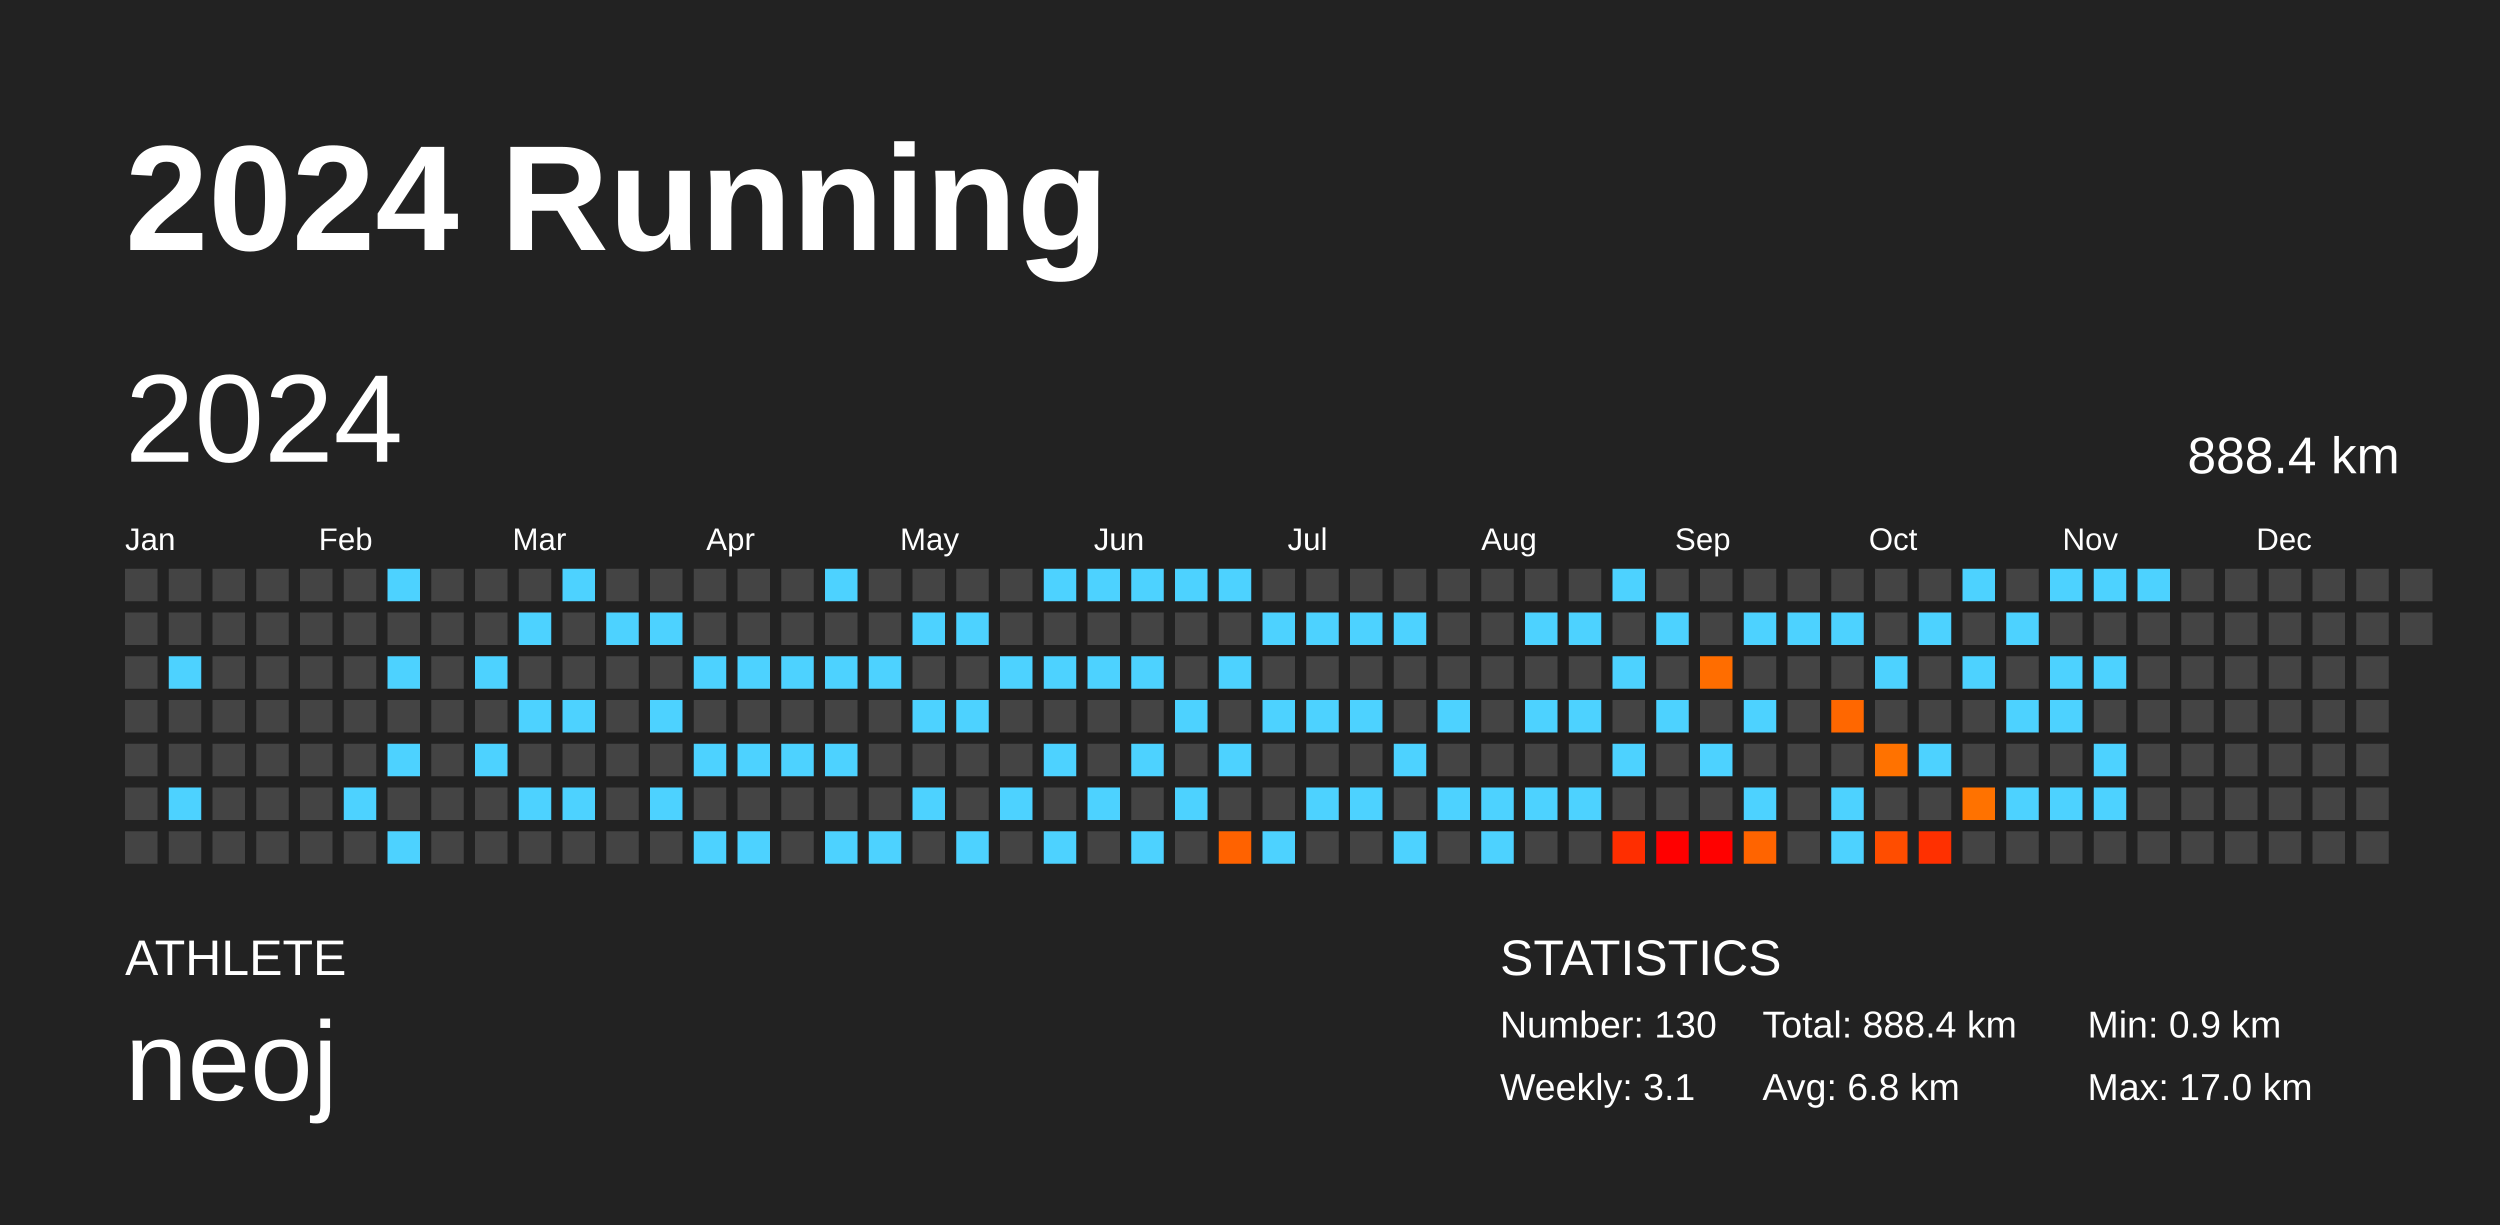
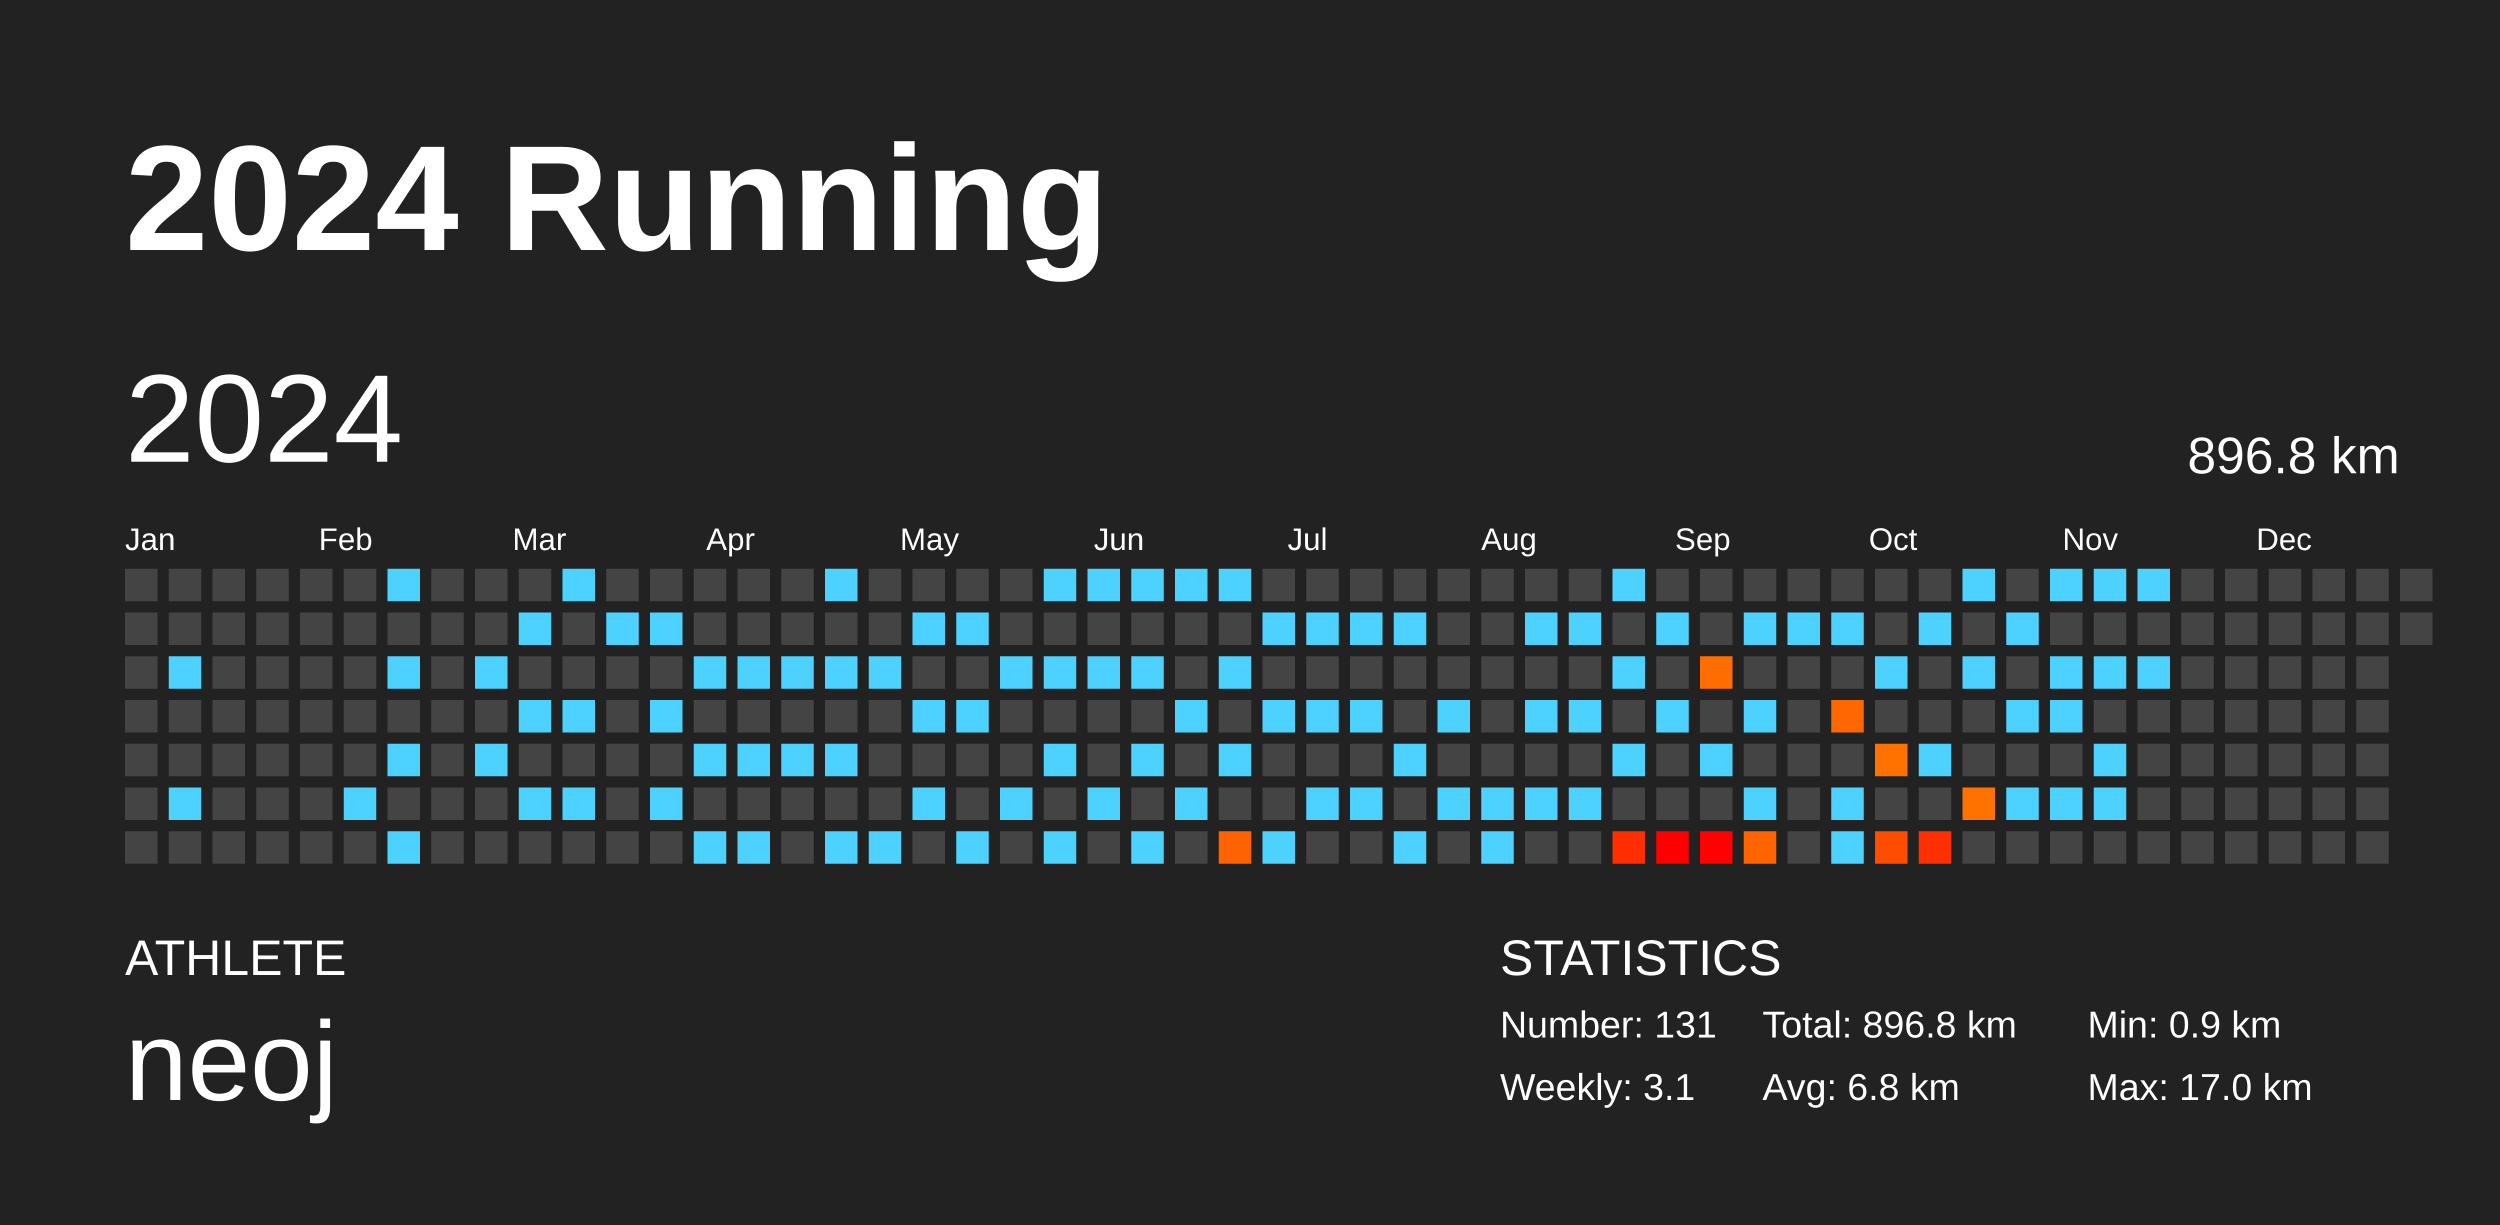
<svg xmlns="http://www.w3.org/2000/svg" baseProfile="full" height="98mm" version="1.1" viewBox="0,0,200,98" width="200mm">
  <defs />
  <rect fill="#222222" height="98" width="200" x="0" y="0" />
  <text fill="#FFFFFF" style="font-size:12px; font-family:Arial; font-weight:bold;" x="10" y="20">2024 Running</text>
  <text fill="#FFFFFF" style="font-size:4px; font-family:Arial" x="10" y="78">ATHLETE</text>
  <text fill="#FFFFFF" style="font-size:9px; font-family:Arial" x="10" y="88">neoj</text>
  <text fill="#FFFFFF" style="font-size:4px; font-family:Arial" x="120" y="78">STATISTICS</text>
-   <text fill="#FFFFFF" style="font-size:3px; font-family:Arial" x="120" y="83">Number: 130</text>
+   <text fill="#FFFFFF" style="font-size:3px; font-family:Arial" x="120" y="83">Number: 131</text>
  <text fill="#FFFFFF" style="font-size:3px; font-family:Arial" x="120" y="88">Weekly: 3.1</text>
-   <text fill="#FFFFFF" style="font-size:3px; font-family:Arial" x="141" y="83">Total: 888.4 km</text>
+   <text fill="#FFFFFF" style="font-size:3px; font-family:Arial" x="141" y="83">Total: 896.8 km</text>
  <text fill="#FFFFFF" style="font-size:3px; font-family:Arial" x="141" y="88">Avg: 6.8 km</text>
  <text fill="#FFFFFF" style="font-size:3px; font-family:Arial" x="167" y="83">Min: 0.9 km</text>
  <text fill="#FFFFFF" style="font-size:3px; font-family:Arial" x="167" y="88">Max: 17.0 km</text>
  <text dominant-baseline="hanging" fill="#FFFFFF" style="font-size:10.0px; font-family:Arial;" x="10" y="30">2024</text>
-   <text dominant-baseline="hanging" fill="#FFFFFF" style="font-size:4.125px; font-family:Arial;" x="175" y="35">888.4 km</text>
+   <text dominant-baseline="hanging" fill="#FFFFFF" style="font-size:4.125px; font-family:Arial;" x="175" y="35">896.8 km</text>
  <text fill="#FFFFFF" style="font-size:2.5px; font-family:Arial" x="10.0" y="44">Jan</text>
  <text fill="#FFFFFF" style="font-size:2.5px; font-family:Arial" x="25.5" y="44">Feb</text>
  <text fill="#FFFFFF" style="font-size:2.5px; font-family:Arial" x="41.0" y="44">Mar</text>
  <text fill="#FFFFFF" style="font-size:2.5px; font-family:Arial" x="56.5" y="44">Apr</text>
  <text fill="#FFFFFF" style="font-size:2.5px; font-family:Arial" x="72.0" y="44">May</text>
  <text fill="#FFFFFF" style="font-size:2.5px; font-family:Arial" x="87.5" y="44">Jun</text>
  <text fill="#FFFFFF" style="font-size:2.5px; font-family:Arial" x="103.0" y="44">Jul</text>
  <text fill="#FFFFFF" style="font-size:2.5px; font-family:Arial" x="118.5" y="44">Aug</text>
  <text fill="#FFFFFF" style="font-size:2.5px; font-family:Arial" x="134.0" y="44">Sep</text>
  <text fill="#FFFFFF" style="font-size:2.5px; font-family:Arial" x="149.5" y="44">Oct</text>
  <text fill="#FFFFFF" style="font-size:2.5px; font-family:Arial" x="165.0" y="44">Nov</text>
  <text fill="#FFFFFF" style="font-size:2.5px; font-family:Arial" x="180.5" y="44">Dec</text>
  <rect fill="#444444" height="2.6" width="2.6" x="10.0" y="45.5" />
  <rect fill="#444444" height="2.6" width="2.6" x="10.0" y="49.0" />
  <rect fill="#444444" height="2.6" width="2.6" x="10.0" y="52.5" />
  <rect fill="#444444" height="2.6" width="2.6" x="10.0" y="56.0" />
  <rect fill="#444444" height="2.6" width="2.6" x="10.0" y="59.5" />
  <rect fill="#444444" height="2.6" width="2.6" x="10.0" y="63.0" />
  <rect fill="#444444" height="2.6" width="2.6" x="10.0" y="66.5" />
  <rect fill="#444444" height="2.6" width="2.6" x="13.5" y="45.5" />
  <rect fill="#444444" height="2.6" width="2.6" x="13.5" y="49.0" />
  <rect fill="#4dd2ff" height="2.6" width="2.6" x="13.5" y="52.5" />
  <rect fill="#444444" height="2.6" width="2.6" x="13.5" y="56.0" />
  <rect fill="#444444" height="2.6" width="2.6" x="13.5" y="59.5" />
  <rect fill="#4dd2ff" height="2.6" width="2.6" x="13.5" y="63.0" />
  <rect fill="#444444" height="2.6" width="2.6" x="13.5" y="66.5" />
  <rect fill="#444444" height="2.6" width="2.6" x="17.0" y="45.5" />
  <rect fill="#444444" height="2.6" width="2.6" x="17.0" y="49.0" />
  <rect fill="#444444" height="2.6" width="2.6" x="17.0" y="52.5" />
  <rect fill="#444444" height="2.6" width="2.6" x="17.0" y="56.0" />
  <rect fill="#444444" height="2.6" width="2.6" x="17.0" y="59.5" />
  <rect fill="#444444" height="2.6" width="2.6" x="17.0" y="63.0" />
  <rect fill="#444444" height="2.6" width="2.6" x="17.0" y="66.5" />
  <rect fill="#444444" height="2.6" width="2.6" x="20.5" y="45.5" />
  <rect fill="#444444" height="2.6" width="2.6" x="20.5" y="49.0" />
  <rect fill="#444444" height="2.6" width="2.6" x="20.5" y="52.5" />
  <rect fill="#444444" height="2.6" width="2.6" x="20.5" y="56.0" />
  <rect fill="#444444" height="2.6" width="2.6" x="20.5" y="59.5" />
  <rect fill="#444444" height="2.6" width="2.6" x="20.5" y="63.0" />
  <rect fill="#444444" height="2.6" width="2.6" x="20.5" y="66.5" />
  <rect fill="#444444" height="2.6" width="2.6" x="24.0" y="45.5" />
  <rect fill="#444444" height="2.6" width="2.6" x="24.0" y="49.0" />
  <rect fill="#444444" height="2.6" width="2.6" x="24.0" y="52.5" />
  <rect fill="#444444" height="2.6" width="2.6" x="24.0" y="56.0" />
  <rect fill="#444444" height="2.6" width="2.6" x="24.0" y="59.5" />
  <rect fill="#444444" height="2.6" width="2.6" x="24.0" y="63.0" />
  <rect fill="#444444" height="2.6" width="2.6" x="24.0" y="66.5" />
  <rect fill="#444444" height="2.6" width="2.6" x="27.5" y="45.5" />
  <rect fill="#444444" height="2.6" width="2.6" x="27.5" y="49.0" />
  <rect fill="#444444" height="2.6" width="2.6" x="27.5" y="52.5" />
  <rect fill="#444444" height="2.6" width="2.6" x="27.5" y="56.0" />
  <rect fill="#444444" height="2.6" width="2.6" x="27.5" y="59.5" />
  <rect fill="#4dd2ff" height="2.6" width="2.6" x="27.5" y="63.0" />
  <rect fill="#444444" height="2.6" width="2.6" x="27.5" y="66.5" />
  <rect fill="#4dd2ff" height="2.6" width="2.6" x="31.0" y="45.5" />
  <rect fill="#444444" height="2.6" width="2.6" x="31.0" y="49.0" />
  <rect fill="#4dd2ff" height="2.6" width="2.6" x="31.0" y="52.5" />
  <rect fill="#444444" height="2.6" width="2.6" x="31.0" y="56.0" />
  <rect fill="#4dd2ff" height="2.6" width="2.6" x="31.0" y="59.5" />
  <rect fill="#444444" height="2.6" width="2.6" x="31.0" y="63.0" />
  <rect fill="#4dd2ff" height="2.6" width="2.6" x="31.0" y="66.5" />
  <rect fill="#444444" height="2.6" width="2.6" x="34.5" y="45.5" />
  <rect fill="#444444" height="2.6" width="2.6" x="34.5" y="49.0" />
  <rect fill="#444444" height="2.6" width="2.6" x="34.5" y="52.5" />
  <rect fill="#444444" height="2.6" width="2.6" x="34.5" y="56.0" />
  <rect fill="#444444" height="2.6" width="2.6" x="34.5" y="59.5" />
  <rect fill="#444444" height="2.6" width="2.6" x="34.5" y="63.0" />
  <rect fill="#444444" height="2.6" width="2.6" x="34.5" y="66.5" />
  <rect fill="#444444" height="2.6" width="2.6" x="38.0" y="45.5" />
  <rect fill="#444444" height="2.6" width="2.6" x="38.0" y="49.0" />
  <rect fill="#4dd2ff" height="2.6" width="2.6" x="38.0" y="52.5" />
  <rect fill="#444444" height="2.6" width="2.6" x="38.0" y="56.0" />
  <rect fill="#4dd2ff" height="2.6" width="2.6" x="38.0" y="59.5" />
  <rect fill="#444444" height="2.6" width="2.6" x="38.0" y="63.0" />
  <rect fill="#444444" height="2.6" width="2.6" x="38.0" y="66.5" />
  <rect fill="#444444" height="2.6" width="2.6" x="41.5" y="45.5" />
  <rect fill="#4dd2ff" height="2.6" width="2.6" x="41.5" y="49.0" />
  <rect fill="#444444" height="2.6" width="2.6" x="41.5" y="52.5" />
  <rect fill="#4dd2ff" height="2.6" width="2.6" x="41.5" y="56.0" />
  <rect fill="#444444" height="2.6" width="2.6" x="41.5" y="59.5" />
  <rect fill="#4dd2ff" height="2.6" width="2.6" x="41.5" y="63.0" />
  <rect fill="#444444" height="2.6" width="2.6" x="41.5" y="66.5" />
  <rect fill="#4dd2ff" height="2.6" width="2.6" x="45.0" y="45.5" />
  <rect fill="#444444" height="2.6" width="2.6" x="45.0" y="49.0" />
  <rect fill="#444444" height="2.6" width="2.6" x="45.0" y="52.5" />
  <rect fill="#4dd2ff" height="2.6" width="2.6" x="45.0" y="56.0" />
  <rect fill="#444444" height="2.6" width="2.6" x="45.0" y="59.5" />
  <rect fill="#4dd2ff" height="2.6" width="2.6" x="45.0" y="63.0" />
  <rect fill="#444444" height="2.6" width="2.6" x="45.0" y="66.5" />
  <rect fill="#444444" height="2.6" width="2.6" x="48.5" y="45.5" />
  <rect fill="#4dd2ff" height="2.6" width="2.6" x="48.5" y="49.0" />
  <rect fill="#444444" height="2.6" width="2.6" x="48.5" y="52.5" />
  <rect fill="#444444" height="2.6" width="2.6" x="48.5" y="56.0" />
  <rect fill="#444444" height="2.6" width="2.6" x="48.5" y="59.5" />
  <rect fill="#444444" height="2.6" width="2.6" x="48.5" y="63.0" />
  <rect fill="#444444" height="2.6" width="2.6" x="48.5" y="66.5" />
  <rect fill="#444444" height="2.6" width="2.6" x="52.0" y="45.5" />
  <rect fill="#4dd2ff" height="2.6" width="2.6" x="52.0" y="49.0" />
  <rect fill="#444444" height="2.6" width="2.6" x="52.0" y="52.5" />
  <rect fill="#4dd2ff" height="2.6" width="2.6" x="52.0" y="56.0" />
  <rect fill="#444444" height="2.6" width="2.6" x="52.0" y="59.5" />
  <rect fill="#4dd2ff" height="2.6" width="2.6" x="52.0" y="63.0" />
  <rect fill="#444444" height="2.6" width="2.6" x="52.0" y="66.5" />
  <rect fill="#444444" height="2.6" width="2.6" x="55.5" y="45.5" />
  <rect fill="#444444" height="2.6" width="2.6" x="55.5" y="49.0" />
  <rect fill="#4dd2ff" height="2.6" width="2.6" x="55.5" y="52.5" />
  <rect fill="#444444" height="2.6" width="2.6" x="55.5" y="56.0" />
  <rect fill="#4dd2ff" height="2.6" width="2.6" x="55.5" y="59.5" />
  <rect fill="#444444" height="2.6" width="2.6" x="55.5" y="63.0" />
  <rect fill="#4dd2ff" height="2.6" width="2.6" x="55.5" y="66.5" />
  <rect fill="#444444" height="2.6" width="2.6" x="59.0" y="45.5" />
  <rect fill="#444444" height="2.6" width="2.6" x="59.0" y="49.0" />
  <rect fill="#4dd2ff" height="2.6" width="2.6" x="59.0" y="52.5" />
  <rect fill="#444444" height="2.6" width="2.6" x="59.0" y="56.0" />
  <rect fill="#4dd2ff" height="2.6" width="2.6" x="59.0" y="59.5" />
  <rect fill="#444444" height="2.6" width="2.6" x="59.0" y="63.0" />
  <rect fill="#4dd2ff" height="2.6" width="2.6" x="59.0" y="66.5" />
  <rect fill="#444444" height="2.6" width="2.6" x="62.5" y="45.5" />
  <rect fill="#444444" height="2.6" width="2.6" x="62.5" y="49.0" />
  <rect fill="#4dd2ff" height="2.6" width="2.6" x="62.5" y="52.5" />
  <rect fill="#444444" height="2.6" width="2.6" x="62.5" y="56.0" />
  <rect fill="#4dd2ff" height="2.6" width="2.6" x="62.5" y="59.5" />
  <rect fill="#444444" height="2.6" width="2.6" x="62.5" y="63.0" />
  <rect fill="#444444" height="2.6" width="2.6" x="62.5" y="66.5" />
  <rect fill="#4dd2ff" height="2.6" width="2.6" x="66.0" y="45.5" />
  <rect fill="#444444" height="2.6" width="2.6" x="66.0" y="49.0" />
  <rect fill="#4dd2ff" height="2.6" width="2.6" x="66.0" y="52.5" />
  <rect fill="#444444" height="2.6" width="2.6" x="66.0" y="56.0" />
  <rect fill="#4dd2ff" height="2.6" width="2.6" x="66.0" y="59.5" />
  <rect fill="#444444" height="2.6" width="2.6" x="66.0" y="63.0" />
  <rect fill="#4dd2ff" height="2.6" width="2.6" x="66.0" y="66.5" />
  <rect fill="#444444" height="2.6" width="2.6" x="69.5" y="45.5" />
  <rect fill="#444444" height="2.6" width="2.6" x="69.5" y="49.0" />
  <rect fill="#4dd2ff" height="2.6" width="2.6" x="69.5" y="52.5" />
  <rect fill="#444444" height="2.6" width="2.6" x="69.5" y="56.0" />
  <rect fill="#444444" height="2.6" width="2.6" x="69.5" y="59.5" />
  <rect fill="#444444" height="2.6" width="2.6" x="69.5" y="63.0" />
  <rect fill="#4dd2ff" height="2.6" width="2.6" x="69.5" y="66.5" />
  <rect fill="#444444" height="2.6" width="2.6" x="73.0" y="45.5" />
  <rect fill="#4dd2ff" height="2.6" width="2.6" x="73.0" y="49.0" />
  <rect fill="#444444" height="2.6" width="2.6" x="73.0" y="52.5" />
  <rect fill="#4dd2ff" height="2.6" width="2.6" x="73.0" y="56.0" />
  <rect fill="#444444" height="2.6" width="2.6" x="73.0" y="59.5" />
  <rect fill="#4dd2ff" height="2.6" width="2.6" x="73.0" y="63.0" />
  <rect fill="#444444" height="2.6" width="2.6" x="73.0" y="66.5" />
  <rect fill="#444444" height="2.6" width="2.6" x="76.5" y="45.5" />
  <rect fill="#4dd2ff" height="2.6" width="2.6" x="76.5" y="49.0" />
  <rect fill="#444444" height="2.6" width="2.6" x="76.5" y="52.5" />
  <rect fill="#4dd2ff" height="2.6" width="2.6" x="76.5" y="56.0" />
  <rect fill="#444444" height="2.6" width="2.6" x="76.5" y="59.5" />
  <rect fill="#444444" height="2.6" width="2.6" x="76.5" y="63.0" />
  <rect fill="#4dd2ff" height="2.6" width="2.6" x="76.5" y="66.5" />
  <rect fill="#444444" height="2.6" width="2.6" x="80.0" y="45.5" />
  <rect fill="#444444" height="2.6" width="2.6" x="80.0" y="49.0" />
  <rect fill="#4dd2ff" height="2.6" width="2.6" x="80.0" y="52.5" />
  <rect fill="#444444" height="2.6" width="2.6" x="80.0" y="56.0" />
  <rect fill="#444444" height="2.6" width="2.6" x="80.0" y="59.5" />
  <rect fill="#4dd2ff" height="2.6" width="2.6" x="80.0" y="63.0" />
  <rect fill="#444444" height="2.6" width="2.6" x="80.0" y="66.5" />
  <rect fill="#4dd2ff" height="2.6" width="2.6" x="83.5" y="45.5" />
  <rect fill="#444444" height="2.6" width="2.6" x="83.5" y="49.0" />
  <rect fill="#4dd2ff" height="2.6" width="2.6" x="83.5" y="52.5" />
  <rect fill="#444444" height="2.6" width="2.6" x="83.5" y="56.0" />
  <rect fill="#4dd2ff" height="2.6" width="2.6" x="83.5" y="59.5" />
  <rect fill="#444444" height="2.6" width="2.6" x="83.5" y="63.0" />
  <rect fill="#4dd2ff" height="2.6" width="2.6" x="83.5" y="66.5" />
  <rect fill="#4dd2ff" height="2.6" width="2.6" x="87.0" y="45.5" />
  <rect fill="#444444" height="2.6" width="2.6" x="87.0" y="49.0" />
  <rect fill="#4dd2ff" height="2.6" width="2.6" x="87.0" y="52.5" />
  <rect fill="#444444" height="2.6" width="2.6" x="87.0" y="56.0" />
  <rect fill="#444444" height="2.6" width="2.6" x="87.0" y="59.5" />
  <rect fill="#4dd2ff" height="2.6" width="2.6" x="87.0" y="63.0" />
  <rect fill="#444444" height="2.6" width="2.6" x="87.0" y="66.5" />
  <rect fill="#4dd2ff" height="2.6" width="2.6" x="90.5" y="45.5" />
  <rect fill="#444444" height="2.6" width="2.6" x="90.5" y="49.0" />
  <rect fill="#4dd2ff" height="2.6" width="2.6" x="90.5" y="52.5" />
  <rect fill="#444444" height="2.6" width="2.6" x="90.5" y="56.0" />
  <rect fill="#4dd2ff" height="2.6" width="2.6" x="90.5" y="59.5" />
  <rect fill="#444444" height="2.6" width="2.6" x="90.5" y="63.0" />
  <rect fill="#4dd2ff" height="2.6" width="2.6" x="90.5" y="66.5" />
  <rect fill="#4dd2ff" height="2.6" width="2.6" x="94.0" y="45.5" />
  <rect fill="#444444" height="2.6" width="2.6" x="94.0" y="49.0" />
  <rect fill="#444444" height="2.6" width="2.6" x="94.0" y="52.5" />
  <rect fill="#4dd2ff" height="2.6" width="2.6" x="94.0" y="56.0" />
  <rect fill="#444444" height="2.6" width="2.6" x="94.0" y="59.5" />
  <rect fill="#4dd2ff" height="2.6" width="2.6" x="94.0" y="63.0" />
  <rect fill="#444444" height="2.6" width="2.6" x="94.0" y="66.5" />
  <rect fill="#4dd2ff" height="2.6" width="2.6" x="97.5" y="45.5" />
  <rect fill="#444444" height="2.6" width="2.6" x="97.5" y="49.0" />
  <rect fill="#4dd2ff" height="2.6" width="2.6" x="97.5" y="52.5" />
  <rect fill="#444444" height="2.6" width="2.6" x="97.5" y="56.0" />
  <rect fill="#4dd2ff" height="2.6" width="2.6" x="97.5" y="59.5" />
  <rect fill="#444444" height="2.6" width="2.6" x="97.5" y="63.0" />
  <rect fill="#ff6200" height="2.6" width="2.6" x="97.5" y="66.5" />
  <rect fill="#444444" height="2.6" width="2.6" x="101.0" y="45.5" />
  <rect fill="#4dd2ff" height="2.6" width="2.6" x="101.0" y="49.0" />
  <rect fill="#444444" height="2.6" width="2.6" x="101.0" y="52.5" />
  <rect fill="#4dd2ff" height="2.6" width="2.6" x="101.0" y="56.0" />
  <rect fill="#444444" height="2.6" width="2.6" x="101.0" y="59.5" />
  <rect fill="#444444" height="2.6" width="2.6" x="101.0" y="63.0" />
  <rect fill="#4dd2ff" height="2.6" width="2.6" x="101.0" y="66.5" />
  <rect fill="#444444" height="2.6" width="2.6" x="104.5" y="45.5" />
  <rect fill="#4dd2ff" height="2.6" width="2.6" x="104.5" y="49.0" />
  <rect fill="#444444" height="2.6" width="2.6" x="104.5" y="52.5" />
  <rect fill="#4dd2ff" height="2.6" width="2.6" x="104.5" y="56.0" />
  <rect fill="#444444" height="2.6" width="2.6" x="104.5" y="59.5" />
  <rect fill="#4dd2ff" height="2.6" width="2.6" x="104.5" y="63.0" />
  <rect fill="#444444" height="2.6" width="2.6" x="104.5" y="66.5" />
  <rect fill="#444444" height="2.6" width="2.6" x="108.0" y="45.5" />
  <rect fill="#4dd2ff" height="2.6" width="2.6" x="108.0" y="49.0" />
  <rect fill="#444444" height="2.6" width="2.6" x="108.0" y="52.5" />
  <rect fill="#4dd2ff" height="2.6" width="2.6" x="108.0" y="56.0" />
  <rect fill="#444444" height="2.6" width="2.6" x="108.0" y="59.5" />
  <rect fill="#4dd2ff" height="2.6" width="2.6" x="108.0" y="63.0" />
  <rect fill="#444444" height="2.6" width="2.6" x="108.0" y="66.5" />
  <rect fill="#444444" height="2.6" width="2.6" x="111.5" y="45.5" />
  <rect fill="#4dd2ff" height="2.6" width="2.6" x="111.5" y="49.0" />
  <rect fill="#444444" height="2.6" width="2.6" x="111.5" y="52.5" />
  <rect fill="#444444" height="2.6" width="2.6" x="111.5" y="56.0" />
  <rect fill="#4dd2ff" height="2.6" width="2.6" x="111.5" y="59.5" />
  <rect fill="#444444" height="2.6" width="2.6" x="111.5" y="63.0" />
  <rect fill="#4dd2ff" height="2.6" width="2.6" x="111.5" y="66.5" />
  <rect fill="#444444" height="2.6" width="2.6" x="115.0" y="45.5" />
  <rect fill="#444444" height="2.6" width="2.6" x="115.0" y="49.0" />
  <rect fill="#444444" height="2.6" width="2.6" x="115.0" y="52.5" />
  <rect fill="#4dd2ff" height="2.6" width="2.6" x="115.0" y="56.0" />
  <rect fill="#444444" height="2.6" width="2.6" x="115.0" y="59.5" />
  <rect fill="#4dd2ff" height="2.6" width="2.6" x="115.0" y="63.0" />
  <rect fill="#444444" height="2.6" width="2.6" x="115.0" y="66.5" />
  <rect fill="#444444" height="2.6" width="2.6" x="118.5" y="45.5" />
  <rect fill="#444444" height="2.6" width="2.6" x="118.5" y="49.0" />
  <rect fill="#444444" height="2.6" width="2.6" x="118.5" y="52.5" />
  <rect fill="#444444" height="2.6" width="2.6" x="118.5" y="56.0" />
  <rect fill="#444444" height="2.6" width="2.6" x="118.5" y="59.5" />
  <rect fill="#4dd2ff" height="2.6" width="2.6" x="118.5" y="63.0" />
  <rect fill="#4dd2ff" height="2.6" width="2.6" x="118.5" y="66.5" />
  <rect fill="#444444" height="2.6" width="2.6" x="122.0" y="45.5" />
  <rect fill="#4dd2ff" height="2.6" width="2.6" x="122.0" y="49.0" />
  <rect fill="#444444" height="2.6" width="2.6" x="122.0" y="52.5" />
  <rect fill="#4dd2ff" height="2.6" width="2.6" x="122.0" y="56.0" />
  <rect fill="#444444" height="2.6" width="2.6" x="122.0" y="59.5" />
  <rect fill="#4dd2ff" height="2.6" width="2.6" x="122.0" y="63.0" />
  <rect fill="#444444" height="2.6" width="2.6" x="122.0" y="66.5" />
  <rect fill="#444444" height="2.6" width="2.6" x="125.5" y="45.5" />
  <rect fill="#4dd2ff" height="2.6" width="2.6" x="125.5" y="49.0" />
  <rect fill="#444444" height="2.6" width="2.6" x="125.5" y="52.5" />
  <rect fill="#4dd2ff" height="2.6" width="2.6" x="125.5" y="56.0" />
  <rect fill="#444444" height="2.6" width="2.6" x="125.5" y="59.5" />
  <rect fill="#4dd2ff" height="2.6" width="2.6" x="125.5" y="63.0" />
  <rect fill="#444444" height="2.6" width="2.6" x="125.5" y="66.5" />
  <rect fill="#4dd2ff" height="2.6" width="2.6" x="129.0" y="45.5" />
  <rect fill="#444444" height="2.6" width="2.6" x="129.0" y="49.0" />
  <rect fill="#4dd2ff" height="2.6" width="2.6" x="129.0" y="52.5" />
  <rect fill="#444444" height="2.6" width="2.6" x="129.0" y="56.0" />
  <rect fill="#4dd2ff" height="2.6" width="2.6" x="129.0" y="59.5" />
  <rect fill="#444444" height="2.6" width="2.6" x="129.0" y="63.0" />
  <rect fill="#ff2e00" height="2.6" width="2.6" x="129.0" y="66.5" />
  <rect fill="#444444" height="2.6" width="2.6" x="132.5" y="45.5" />
  <rect fill="#4dd2ff" height="2.6" width="2.6" x="132.5" y="49.0" />
  <rect fill="#444444" height="2.6" width="2.6" x="132.5" y="52.5" />
  <rect fill="#4dd2ff" height="2.6" width="2.6" x="132.5" y="56.0" />
  <rect fill="#444444" height="2.6" width="2.6" x="132.5" y="59.5" />
  <rect fill="#444444" height="2.6" width="2.6" x="132.5" y="63.0" />
  <rect fill="#ff0000" height="2.6" width="2.6" x="132.5" y="66.5" />
  <rect fill="#444444" height="2.6" width="2.6" x="136.0" y="45.5" />
  <rect fill="#444444" height="2.6" width="2.6" x="136.0" y="49.0" />
  <rect fill="#ff6d00" height="2.6" width="2.6" x="136.0" y="52.5" />
  <rect fill="#444444" height="2.6" width="2.6" x="136.0" y="56.0" />
  <rect fill="#4dd2ff" height="2.6" width="2.6" x="136.0" y="59.5" />
  <rect fill="#444444" height="2.6" width="2.6" x="136.0" y="63.0" />
  <rect fill="#ff0100" height="2.6" width="2.6" x="136.0" y="66.5" />
  <rect fill="#444444" height="2.6" width="2.6" x="139.5" y="45.5" />
  <rect fill="#4dd2ff" height="2.6" width="2.6" x="139.5" y="49.0" />
  <rect fill="#444444" height="2.6" width="2.6" x="139.5" y="52.5" />
  <rect fill="#4dd2ff" height="2.6" width="2.6" x="139.5" y="56.0" />
  <rect fill="#444444" height="2.6" width="2.6" x="139.5" y="59.5" />
  <rect fill="#4dd2ff" height="2.6" width="2.6" x="139.5" y="63.0" />
  <rect fill="#ff6400" height="2.6" width="2.6" x="139.5" y="66.5" />
  <rect fill="#444444" height="2.6" width="2.6" x="143.0" y="45.5" />
  <rect fill="#4dd2ff" height="2.6" width="2.6" x="143.0" y="49.0" />
  <rect fill="#444444" height="2.6" width="2.6" x="143.0" y="52.5" />
  <rect fill="#444444" height="2.6" width="2.6" x="143.0" y="56.0" />
  <rect fill="#444444" height="2.6" width="2.6" x="143.0" y="59.5" />
  <rect fill="#444444" height="2.6" width="2.6" x="143.0" y="63.0" />
  <rect fill="#444444" height="2.6" width="2.6" x="143.0" y="66.5" />
  <rect fill="#444444" height="2.6" width="2.6" x="146.5" y="45.5" />
  <rect fill="#4dd2ff" height="2.6" width="2.6" x="146.5" y="49.0" />
  <rect fill="#444444" height="2.6" width="2.6" x="146.5" y="52.5" />
  <rect fill="#ff6700" height="2.6" width="2.6" x="146.5" y="56.0" />
  <rect fill="#444444" height="2.6" width="2.6" x="146.5" y="59.5" />
  <rect fill="#4dd2ff" height="2.6" width="2.6" x="146.5" y="63.0" />
  <rect fill="#4dd2ff" height="2.6" width="2.6" x="146.5" y="66.5" />
  <rect fill="#444444" height="2.6" width="2.6" x="150.0" y="45.5" />
  <rect fill="#444444" height="2.6" width="2.6" x="150.0" y="49.0" />
  <rect fill="#4dd2ff" height="2.6" width="2.6" x="150.0" y="52.5" />
  <rect fill="#444444" height="2.6" width="2.6" x="150.0" y="56.0" />
  <rect fill="#ff7200" height="2.6" width="2.6" x="150.0" y="59.5" />
  <rect fill="#444444" height="2.6" width="2.6" x="150.0" y="63.0" />
  <rect fill="#ff4d00" height="2.6" width="2.6" x="150.0" y="66.5" />
  <rect fill="#444444" height="2.6" width="2.6" x="153.5" y="45.5" />
  <rect fill="#4dd2ff" height="2.6" width="2.6" x="153.5" y="49.0" />
  <rect fill="#444444" height="2.6" width="2.6" x="153.5" y="52.5" />
  <rect fill="#444444" height="2.6" width="2.6" x="153.5" y="56.0" />
  <rect fill="#4dd2ff" height="2.6" width="2.6" x="153.5" y="59.5" />
  <rect fill="#444444" height="2.6" width="2.6" x="153.5" y="63.0" />
  <rect fill="#ff3000" height="2.6" width="2.6" x="153.5" y="66.5" />
  <rect fill="#4dd2ff" height="2.6" width="2.6" x="157.0" y="45.5" />
  <rect fill="#444444" height="2.6" width="2.6" x="157.0" y="49.0" />
  <rect fill="#4dd2ff" height="2.6" width="2.6" x="157.0" y="52.5" />
  <rect fill="#444444" height="2.6" width="2.6" x="157.0" y="56.0" />
  <rect fill="#444444" height="2.6" width="2.6" x="157.0" y="59.5" />
  <rect fill="#ff7200" height="2.6" width="2.6" x="157.0" y="63.0" />
  <rect fill="#444444" height="2.6" width="2.6" x="157.0" y="66.5" />
  <rect fill="#444444" height="2.6" width="2.6" x="160.5" y="45.5" />
  <rect fill="#4dd2ff" height="2.6" width="2.6" x="160.5" y="49.0" />
  <rect fill="#444444" height="2.6" width="2.6" x="160.5" y="52.5" />
  <rect fill="#4dd2ff" height="2.6" width="2.6" x="160.5" y="56.0" />
  <rect fill="#444444" height="2.6" width="2.6" x="160.5" y="59.5" />
  <rect fill="#4dd2ff" height="2.6" width="2.6" x="160.5" y="63.0" />
  <rect fill="#444444" height="2.6" width="2.6" x="160.5" y="66.5" />
  <rect fill="#4dd2ff" height="2.6" width="2.6" x="164.0" y="45.5" />
  <rect fill="#444444" height="2.6" width="2.6" x="164.0" y="49.0" />
  <rect fill="#4dd2ff" height="2.6" width="2.6" x="164.0" y="52.5" />
  <rect fill="#4dd2ff" height="2.6" width="2.6" x="164.0" y="56.0" />
  <rect fill="#444444" height="2.6" width="2.6" x="164.0" y="59.5" />
  <rect fill="#4dd2ff" height="2.6" width="2.6" x="164.0" y="63.0" />
  <rect fill="#444444" height="2.6" width="2.6" x="164.0" y="66.5" />
  <rect fill="#4dd2ff" height="2.6" width="2.6" x="167.5" y="45.5" />
  <rect fill="#444444" height="2.6" width="2.6" x="167.5" y="49.0" />
  <rect fill="#4dd2ff" height="2.6" width="2.6" x="167.5" y="52.5" />
  <rect fill="#444444" height="2.6" width="2.6" x="167.5" y="56.0" />
  <rect fill="#4dd2ff" height="2.6" width="2.6" x="167.5" y="59.5" />
  <rect fill="#4dd2ff" height="2.6" width="2.6" x="167.5" y="63.0" />
  <rect fill="#444444" height="2.6" width="2.6" x="167.5" y="66.5" />
  <rect fill="#4dd2ff" height="2.6" width="2.6" x="171.0" y="45.5" />
  <rect fill="#444444" height="2.6" width="2.6" x="171.0" y="49.0" />
-   <rect fill="#444444" height="2.6" width="2.6" x="171.0" y="52.5" />
+   <rect fill="#4dd2ff" height="2.6" width="2.6" x="171.0" y="52.5" />
  <rect fill="#444444" height="2.6" width="2.6" x="171.0" y="56.0" />
  <rect fill="#444444" height="2.6" width="2.6" x="171.0" y="59.5" />
  <rect fill="#444444" height="2.6" width="2.6" x="171.0" y="63.0" />
  <rect fill="#444444" height="2.6" width="2.6" x="171.0" y="66.5" />
  <rect fill="#444444" height="2.6" width="2.6" x="174.5" y="45.5" />
  <rect fill="#444444" height="2.6" width="2.6" x="174.5" y="49.0" />
  <rect fill="#444444" height="2.6" width="2.6" x="174.5" y="52.5" />
  <rect fill="#444444" height="2.6" width="2.6" x="174.5" y="56.0" />
  <rect fill="#444444" height="2.6" width="2.6" x="174.5" y="59.5" />
  <rect fill="#444444" height="2.6" width="2.6" x="174.5" y="63.0" />
  <rect fill="#444444" height="2.6" width="2.6" x="174.5" y="66.5" />
  <rect fill="#444444" height="2.6" width="2.6" x="178.0" y="45.5" />
  <rect fill="#444444" height="2.6" width="2.6" x="178.0" y="49.0" />
  <rect fill="#444444" height="2.6" width="2.6" x="178.0" y="52.5" />
  <rect fill="#444444" height="2.6" width="2.6" x="178.0" y="56.0" />
  <rect fill="#444444" height="2.6" width="2.6" x="178.0" y="59.5" />
  <rect fill="#444444" height="2.6" width="2.6" x="178.0" y="63.0" />
  <rect fill="#444444" height="2.6" width="2.6" x="178.0" y="66.5" />
  <rect fill="#444444" height="2.6" width="2.6" x="181.5" y="45.5" />
  <rect fill="#444444" height="2.6" width="2.6" x="181.5" y="49.0" />
  <rect fill="#444444" height="2.6" width="2.6" x="181.5" y="52.5" />
  <rect fill="#444444" height="2.6" width="2.6" x="181.5" y="56.0" />
  <rect fill="#444444" height="2.6" width="2.6" x="181.5" y="59.5" />
  <rect fill="#444444" height="2.6" width="2.6" x="181.5" y="63.0" />
  <rect fill="#444444" height="2.6" width="2.6" x="181.5" y="66.5" />
  <rect fill="#444444" height="2.6" width="2.6" x="185.0" y="45.5" />
  <rect fill="#444444" height="2.6" width="2.6" x="185.0" y="49.0" />
  <rect fill="#444444" height="2.6" width="2.6" x="185.0" y="52.5" />
  <rect fill="#444444" height="2.6" width="2.6" x="185.0" y="56.0" />
  <rect fill="#444444" height="2.6" width="2.6" x="185.0" y="59.5" />
  <rect fill="#444444" height="2.6" width="2.6" x="185.0" y="63.0" />
  <rect fill="#444444" height="2.6" width="2.6" x="185.0" y="66.5" />
  <rect fill="#444444" height="2.6" width="2.6" x="188.5" y="45.5" />
  <rect fill="#444444" height="2.6" width="2.6" x="188.5" y="49.0" />
  <rect fill="#444444" height="2.6" width="2.6" x="188.5" y="52.5" />
  <rect fill="#444444" height="2.6" width="2.6" x="188.5" y="56.0" />
  <rect fill="#444444" height="2.6" width="2.6" x="188.5" y="59.5" />
  <rect fill="#444444" height="2.6" width="2.6" x="188.5" y="63.0" />
  <rect fill="#444444" height="2.6" width="2.6" x="188.5" y="66.5" />
  <rect fill="#444444" height="2.6" width="2.6" x="192.0" y="45.5" />
  <rect fill="#444444" height="2.6" width="2.6" x="192.0" y="49.0" />
</svg>
